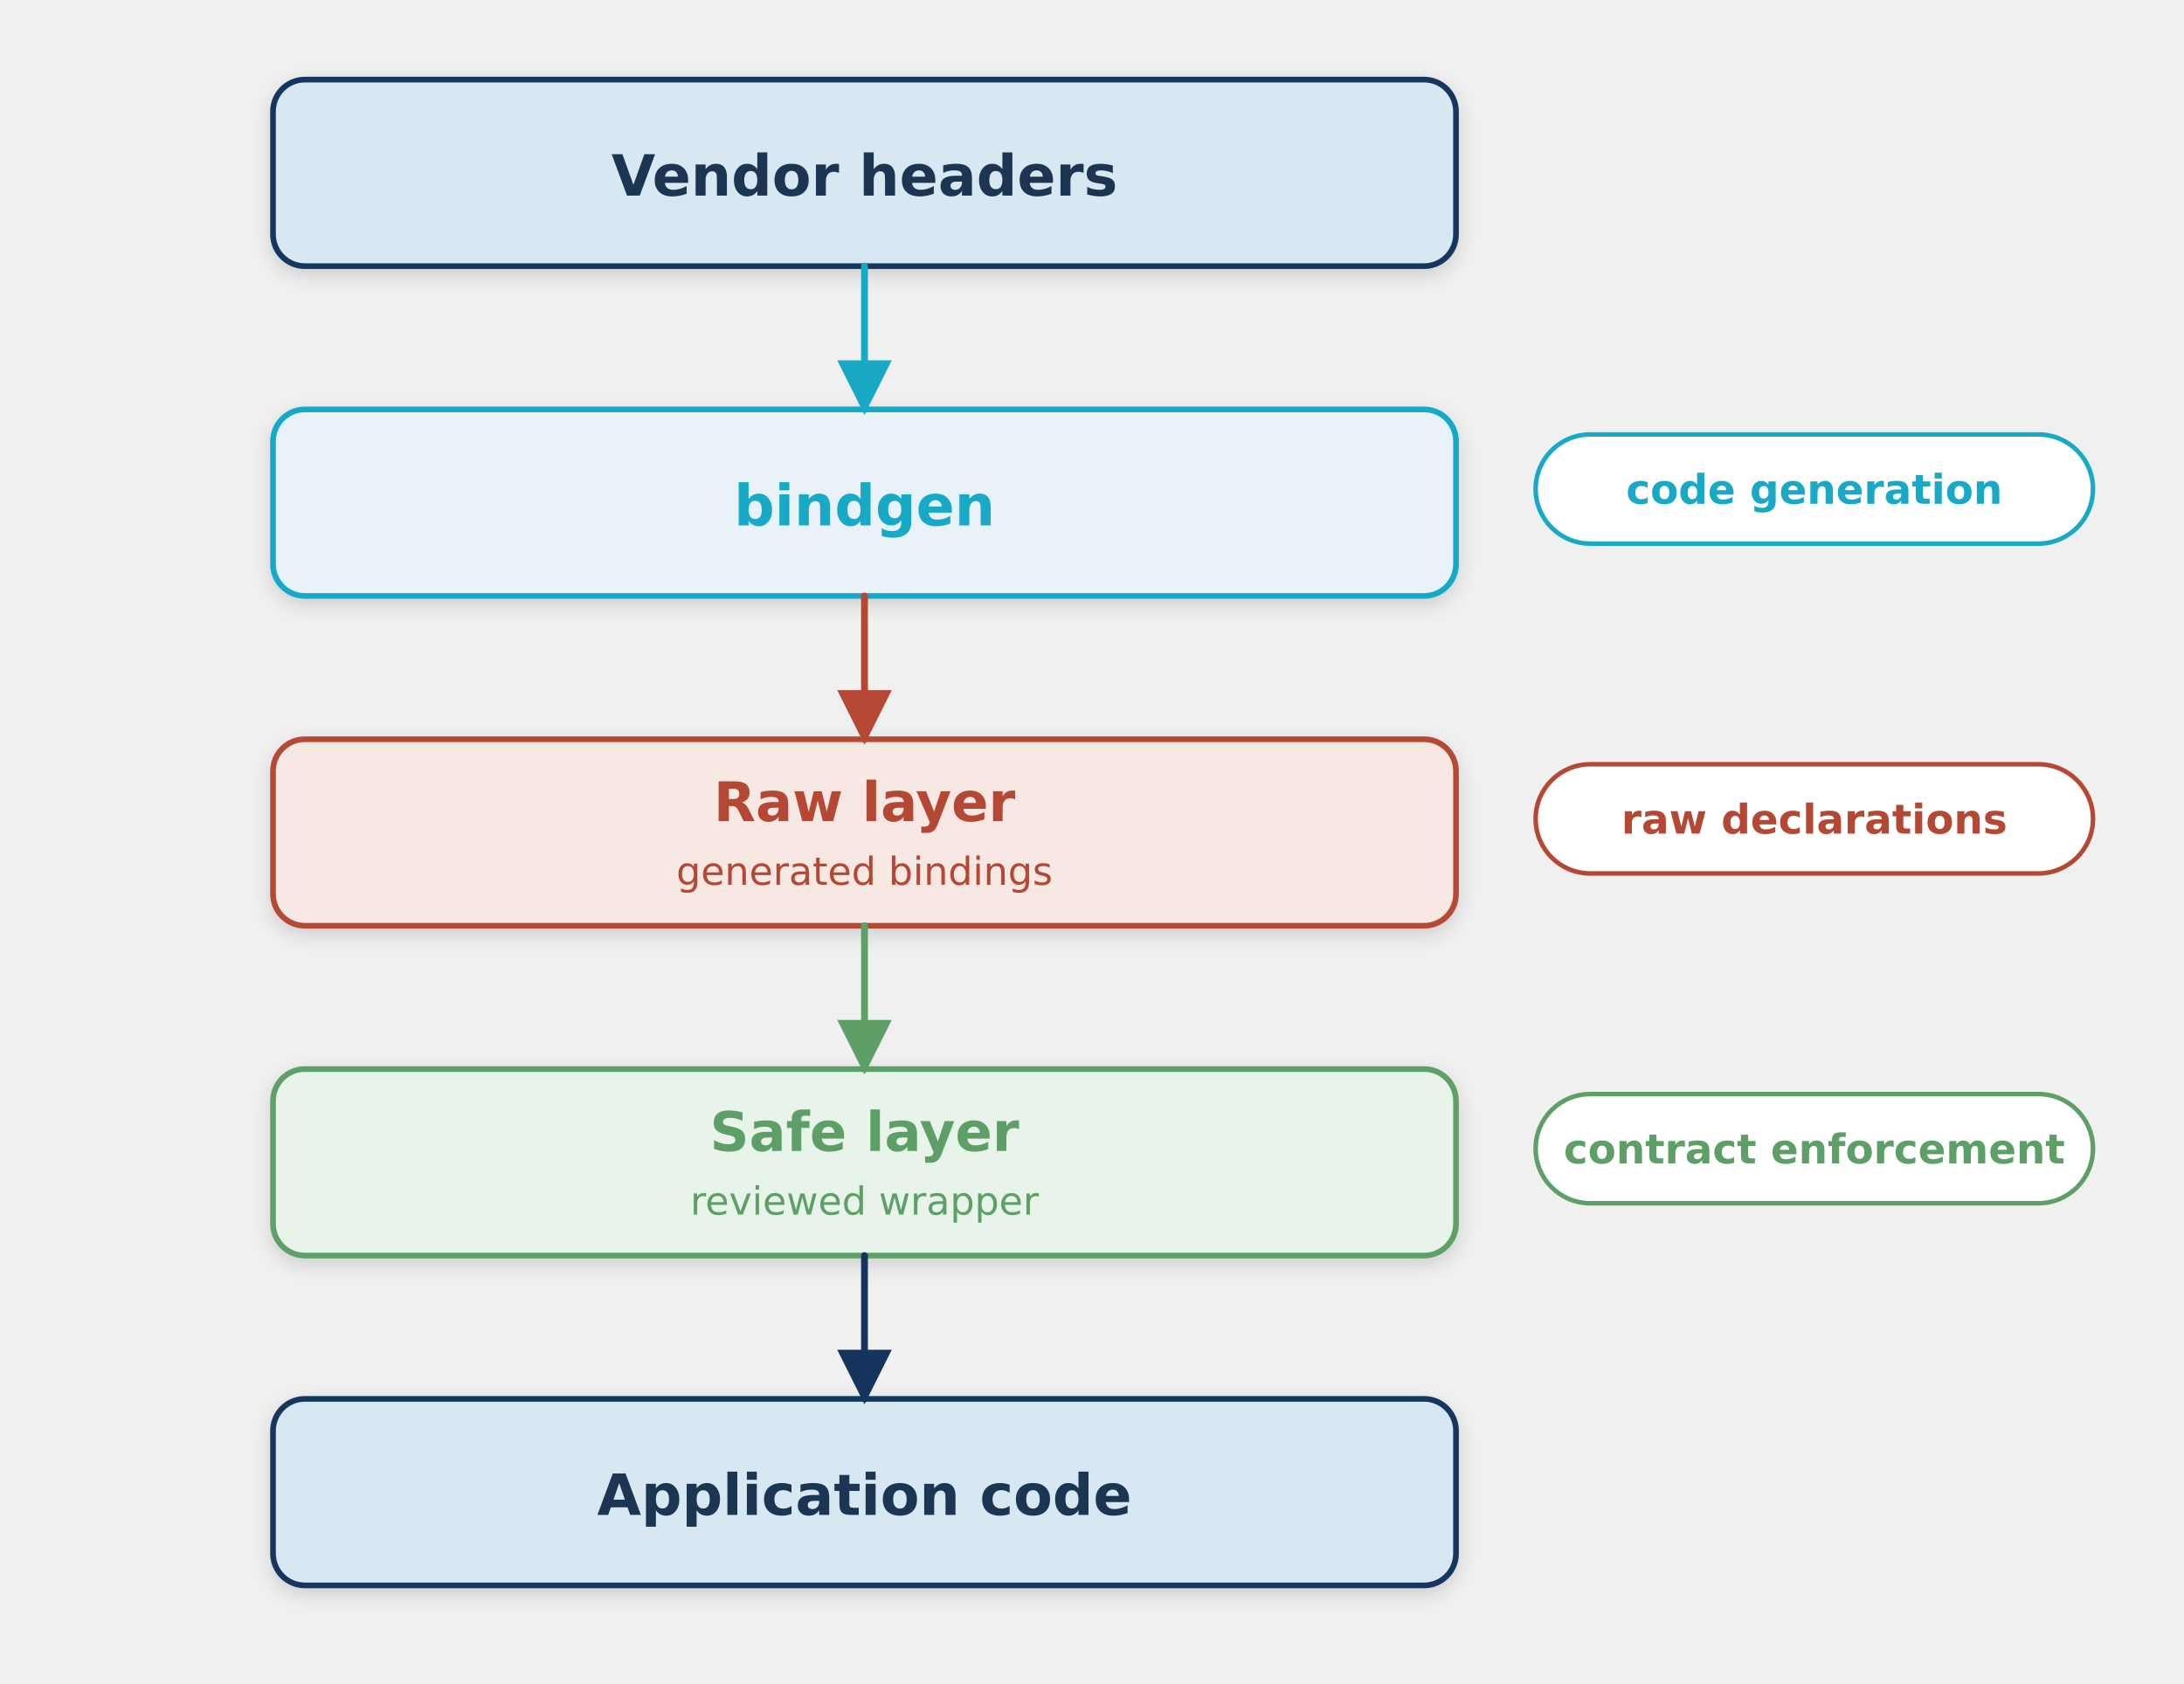
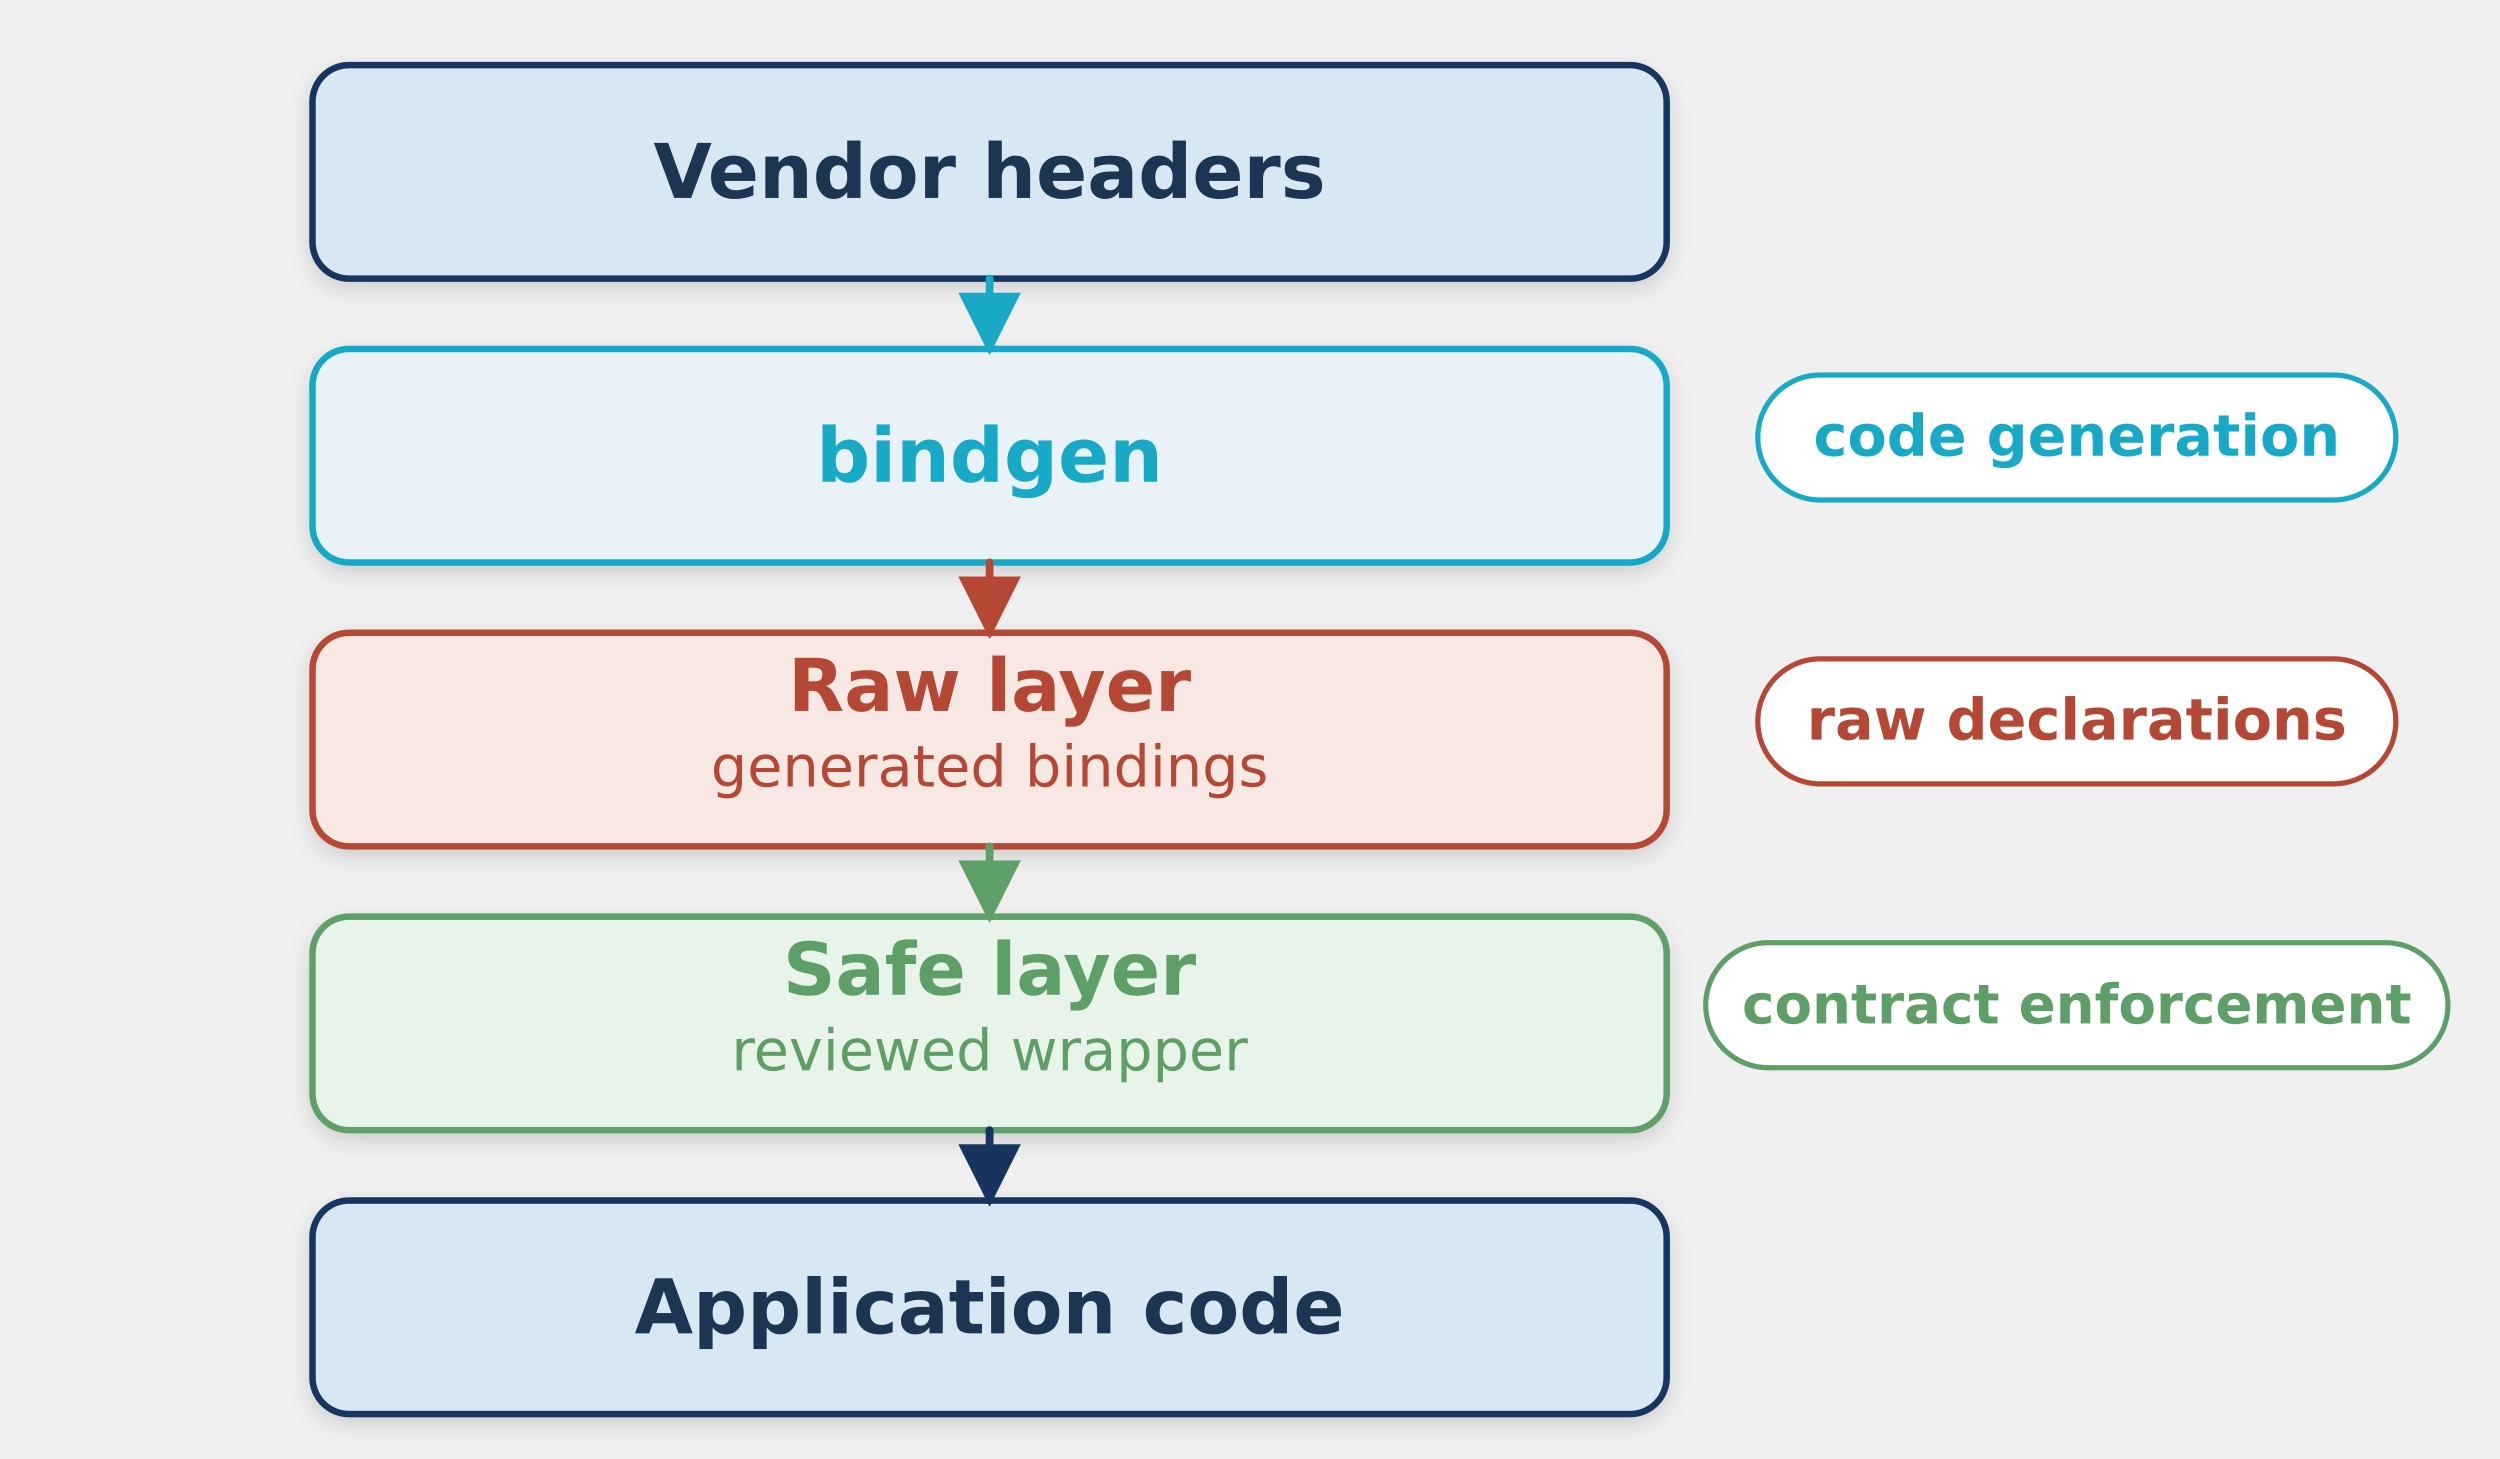
- <svg xmlns="http://www.w3.org/2000/svg" width="960" height="740" viewBox="0 0 960 740" role="img" aria-labelledby="title desc">
+ <svg xmlns="http://www.w3.org/2000/svg" width="960" height="560" viewBox="0 0 960 560" role="img" aria-labelledby="title desc">
  <defs>
    <marker id="arrow-navy" viewBox="0 0 10 10" refX="9" refY="5" markerWidth="8" markerHeight="8" orient="auto-start-reverse">
      <path d="M 0 0 L 10 5 L 0 10 z" fill="#17345F" />
    </marker>
    <marker id="arrow-teal" viewBox="0 0 10 10" refX="9" refY="5" markerWidth="8" markerHeight="8" orient="auto-start-reverse">
      <path d="M 0 0 L 10 5 L 0 10 z" fill="#18A9C7" />
    </marker>
    <marker id="arrow-green" viewBox="0 0 10 10" refX="9" refY="5" markerWidth="8" markerHeight="8" orient="auto-start-reverse">
      <path d="M 0 0 L 10 5 L 0 10 z" fill="#5E9F68" />
    </marker>
    <marker id="arrow-red" viewBox="0 0 10 10" refX="9" refY="5" markerWidth="8" markerHeight="8" orient="auto-start-reverse">
      <path d="M 0 0 L 10 5 L 0 10 z" fill="#B54835" />
    </marker>
    <filter id="shadow" x="-20%" y="-20%" width="140%" height="140%">
      <feDropShadow dx="0" dy="3" stdDeviation="4" flood-color="#000000" flood-opacity="0.14" />
    </filter>
  </defs>
-   <rect x="120" y="35" width="520" height="82" rx="14" fill="#D7E8F2" stroke="#17345F" stroke-width="2.5" filter="url(#shadow)" />
-   <text x="380" y="86" text-anchor="middle" font-family="DejaVu Sans, sans-serif" font-size="25" font-weight="600" fill="#1C3553">Vendor headers</text>
-   <rect x="120" y="180" width="520" height="82" rx="14" fill="#E9F2F8" stroke="#18A9C7" stroke-width="2.5" filter="url(#shadow)" />
-   <text x="380" y="231" text-anchor="middle" font-family="DejaVu Sans, sans-serif" font-size="25" font-weight="600" fill="#18A9C7">bindgen</text>
-   <rect x="120" y="325" width="520" height="82" rx="14" fill="#F8E8E4" stroke="#B54835" stroke-width="2.5" filter="url(#shadow)" />
-   <text x="380" y="361" text-anchor="middle" font-family="DejaVu Sans, sans-serif" font-size="24" font-weight="600" fill="#B54835">Raw layer</text>
-   <text x="380" y="389" text-anchor="middle" font-family="DejaVu Sans, sans-serif" font-size="17" fill="#B54835">generated bindings</text>
-   <rect x="120" y="470" width="520" height="82" rx="14" fill="#E8F4EA" stroke="#5E9F68" stroke-width="2.5" filter="url(#shadow)" />
-   <text x="380" y="506" text-anchor="middle" font-family="DejaVu Sans, sans-serif" font-size="24" font-weight="600" fill="#5E9F68">Safe layer</text>
-   <text x="380" y="534" text-anchor="middle" font-family="DejaVu Sans, sans-serif" font-size="17" fill="#5E9F68">reviewed wrapper</text>
-   <rect x="120" y="615" width="520" height="82" rx="14" fill="#D7E8F2" stroke="#17345F" stroke-width="2.5" filter="url(#shadow)" />
-   <text x="380" y="666" text-anchor="middle" font-family="DejaVu Sans, sans-serif" font-size="25" font-weight="600" fill="#1C3553">Application code</text>
-   <line x1="380" y1="117" x2="380" y2="180" stroke="#18A9C7" stroke-width="3" stroke-linecap="round" marker-end="url(#arrow-teal)" />
-   <line x1="380" y1="262" x2="380" y2="325" stroke="#B54835" stroke-width="3" stroke-linecap="round" marker-end="url(#arrow-red)" />
-   <line x1="380" y1="407" x2="380" y2="470" stroke="#5E9F68" stroke-width="3" stroke-linecap="round" marker-end="url(#arrow-green)" />
-   <line x1="380" y1="552" x2="380" y2="615" stroke="#17345F" stroke-width="3" stroke-linecap="round" marker-end="url(#arrow-navy)" />
-   <rect x="675" y="191" width="245" height="48" rx="24.0" fill="#FFFFFF" stroke="#18A9C7" stroke-width="2" />
-   <text x="797.5" y="221.48" text-anchor="middle" font-family="DejaVu Sans, sans-serif" font-size="18" font-weight="600" fill="#18A9C7">code generation</text>
-   <rect x="675" y="336" width="245" height="48" rx="24.0" fill="#FFFFFF" stroke="#B54835" stroke-width="2" />
-   <text x="797.5" y="366.48" text-anchor="middle" font-family="DejaVu Sans, sans-serif" font-size="18" font-weight="600" fill="#B54835">raw declarations</text>
-   <rect x="675" y="481" width="245" height="48" rx="24.0" fill="#FFFFFF" stroke="#5E9F68" stroke-width="2" />
-   <text x="797.5" y="511.48" text-anchor="middle" font-family="DejaVu Sans, sans-serif" font-size="18" font-weight="600" fill="#5E9F68">contract enforcement</text>
+   <rect x="120" y="25" width="520" height="82" rx="14" fill="#D7E8F2" stroke="#17345F" stroke-width="2.5" filter="url(#shadow)" />
+   <text x="380" y="76" text-anchor="middle" font-family="DejaVu Sans, sans-serif" font-size="29" font-weight="600" fill="#1C3553">Vendor headers</text>
+   <rect x="120" y="134" width="520" height="82" rx="14" fill="#E9F2F8" stroke="#18A9C7" stroke-width="2.5" filter="url(#shadow)" />
+   <text x="380" y="185" text-anchor="middle" font-family="DejaVu Sans, sans-serif" font-size="29" font-weight="600" fill="#18A9C7">bindgen</text>
+   <rect x="120" y="243" width="520" height="82" rx="14" fill="#F8E8E4" stroke="#B54835" stroke-width="2.5" filter="url(#shadow)" />
+   <text x="380" y="273" text-anchor="middle" font-family="DejaVu Sans, sans-serif" font-size="28" font-weight="600" fill="#B54835">Raw layer</text>
+   <text x="380" y="302" text-anchor="middle" font-family="DejaVu Sans, sans-serif" font-size="22" fill="#B54835">generated bindings</text>
+   <rect x="120" y="352" width="520" height="82" rx="14" fill="#E8F4EA" stroke="#5E9F68" stroke-width="2.5" filter="url(#shadow)" />
+   <text x="380" y="382" text-anchor="middle" font-family="DejaVu Sans, sans-serif" font-size="28" font-weight="600" fill="#5E9F68">Safe layer</text>
+   <text x="380" y="411" text-anchor="middle" font-family="DejaVu Sans, sans-serif" font-size="22" fill="#5E9F68">reviewed wrapper</text>
+   <rect x="120" y="461" width="520" height="82" rx="14" fill="#D7E8F2" stroke="#17345F" stroke-width="2.5" filter="url(#shadow)" />
+   <text x="380" y="512" text-anchor="middle" font-family="DejaVu Sans, sans-serif" font-size="29" font-weight="600" fill="#1C3553">Application code</text>
+   <line x1="380" y1="107" x2="380" y2="134" stroke="#18A9C7" stroke-width="3" stroke-linecap="round" marker-end="url(#arrow-teal)" />
+   <line x1="380" y1="216" x2="380" y2="243" stroke="#B54835" stroke-width="3" stroke-linecap="round" marker-end="url(#arrow-red)" />
+   <line x1="380" y1="325" x2="380" y2="352" stroke="#5E9F68" stroke-width="3" stroke-linecap="round" marker-end="url(#arrow-green)" />
+   <line x1="380" y1="434" x2="380" y2="461" stroke="#17345F" stroke-width="3" stroke-linecap="round" marker-end="url(#arrow-navy)" />
+   <rect x="675" y="144" width="245" height="48" rx="24.0" fill="#FFFFFF" stroke="#18A9C7" stroke-width="2" />
+   <text x="797.5" y="175" text-anchor="middle" font-family="DejaVu Sans, sans-serif" font-size="22" font-weight="600" fill="#18A9C7">code generation</text>
+   <rect x="675" y="253" width="245" height="48" rx="24.0" fill="#FFFFFF" stroke="#B54835" stroke-width="2" />
+   <text x="797.5" y="284" text-anchor="middle" font-family="DejaVu Sans, sans-serif" font-size="22" font-weight="600" fill="#B54835">raw declarations</text>
+   <rect x="655" y="362" width="285" height="48" rx="24.0" fill="#FFFFFF" stroke="#5E9F68" stroke-width="2" />
+   <text x="797.5" y="393" text-anchor="middle" font-family="DejaVu Sans, sans-serif" font-size="21" font-weight="600" fill="#5E9F68">contract enforcement</text>
</svg>
